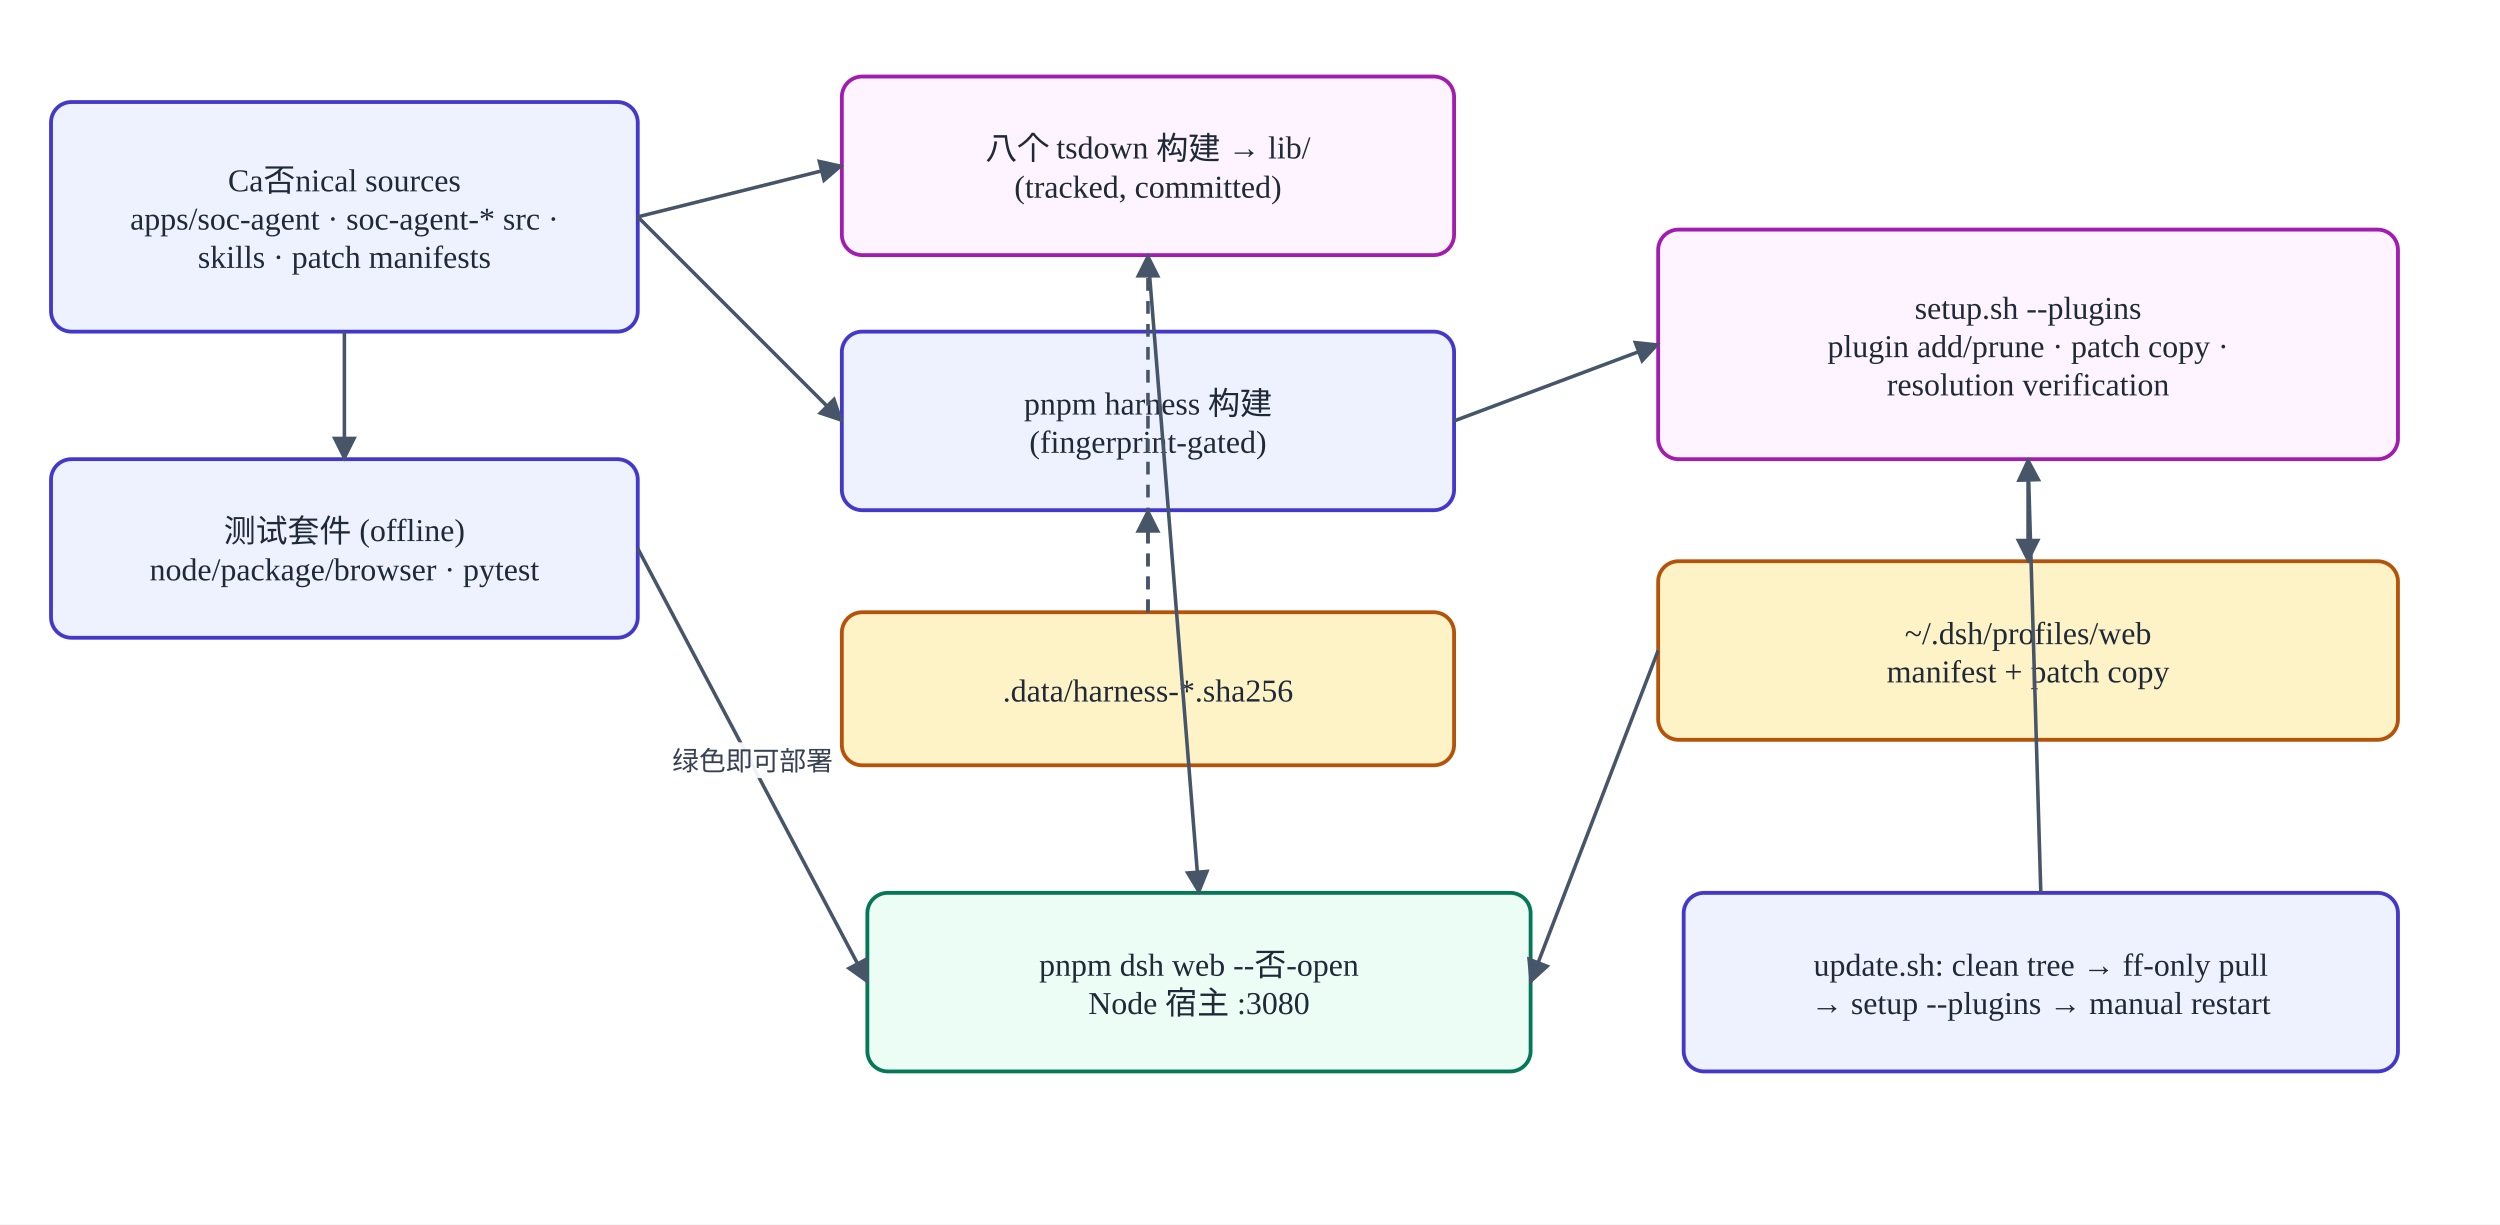
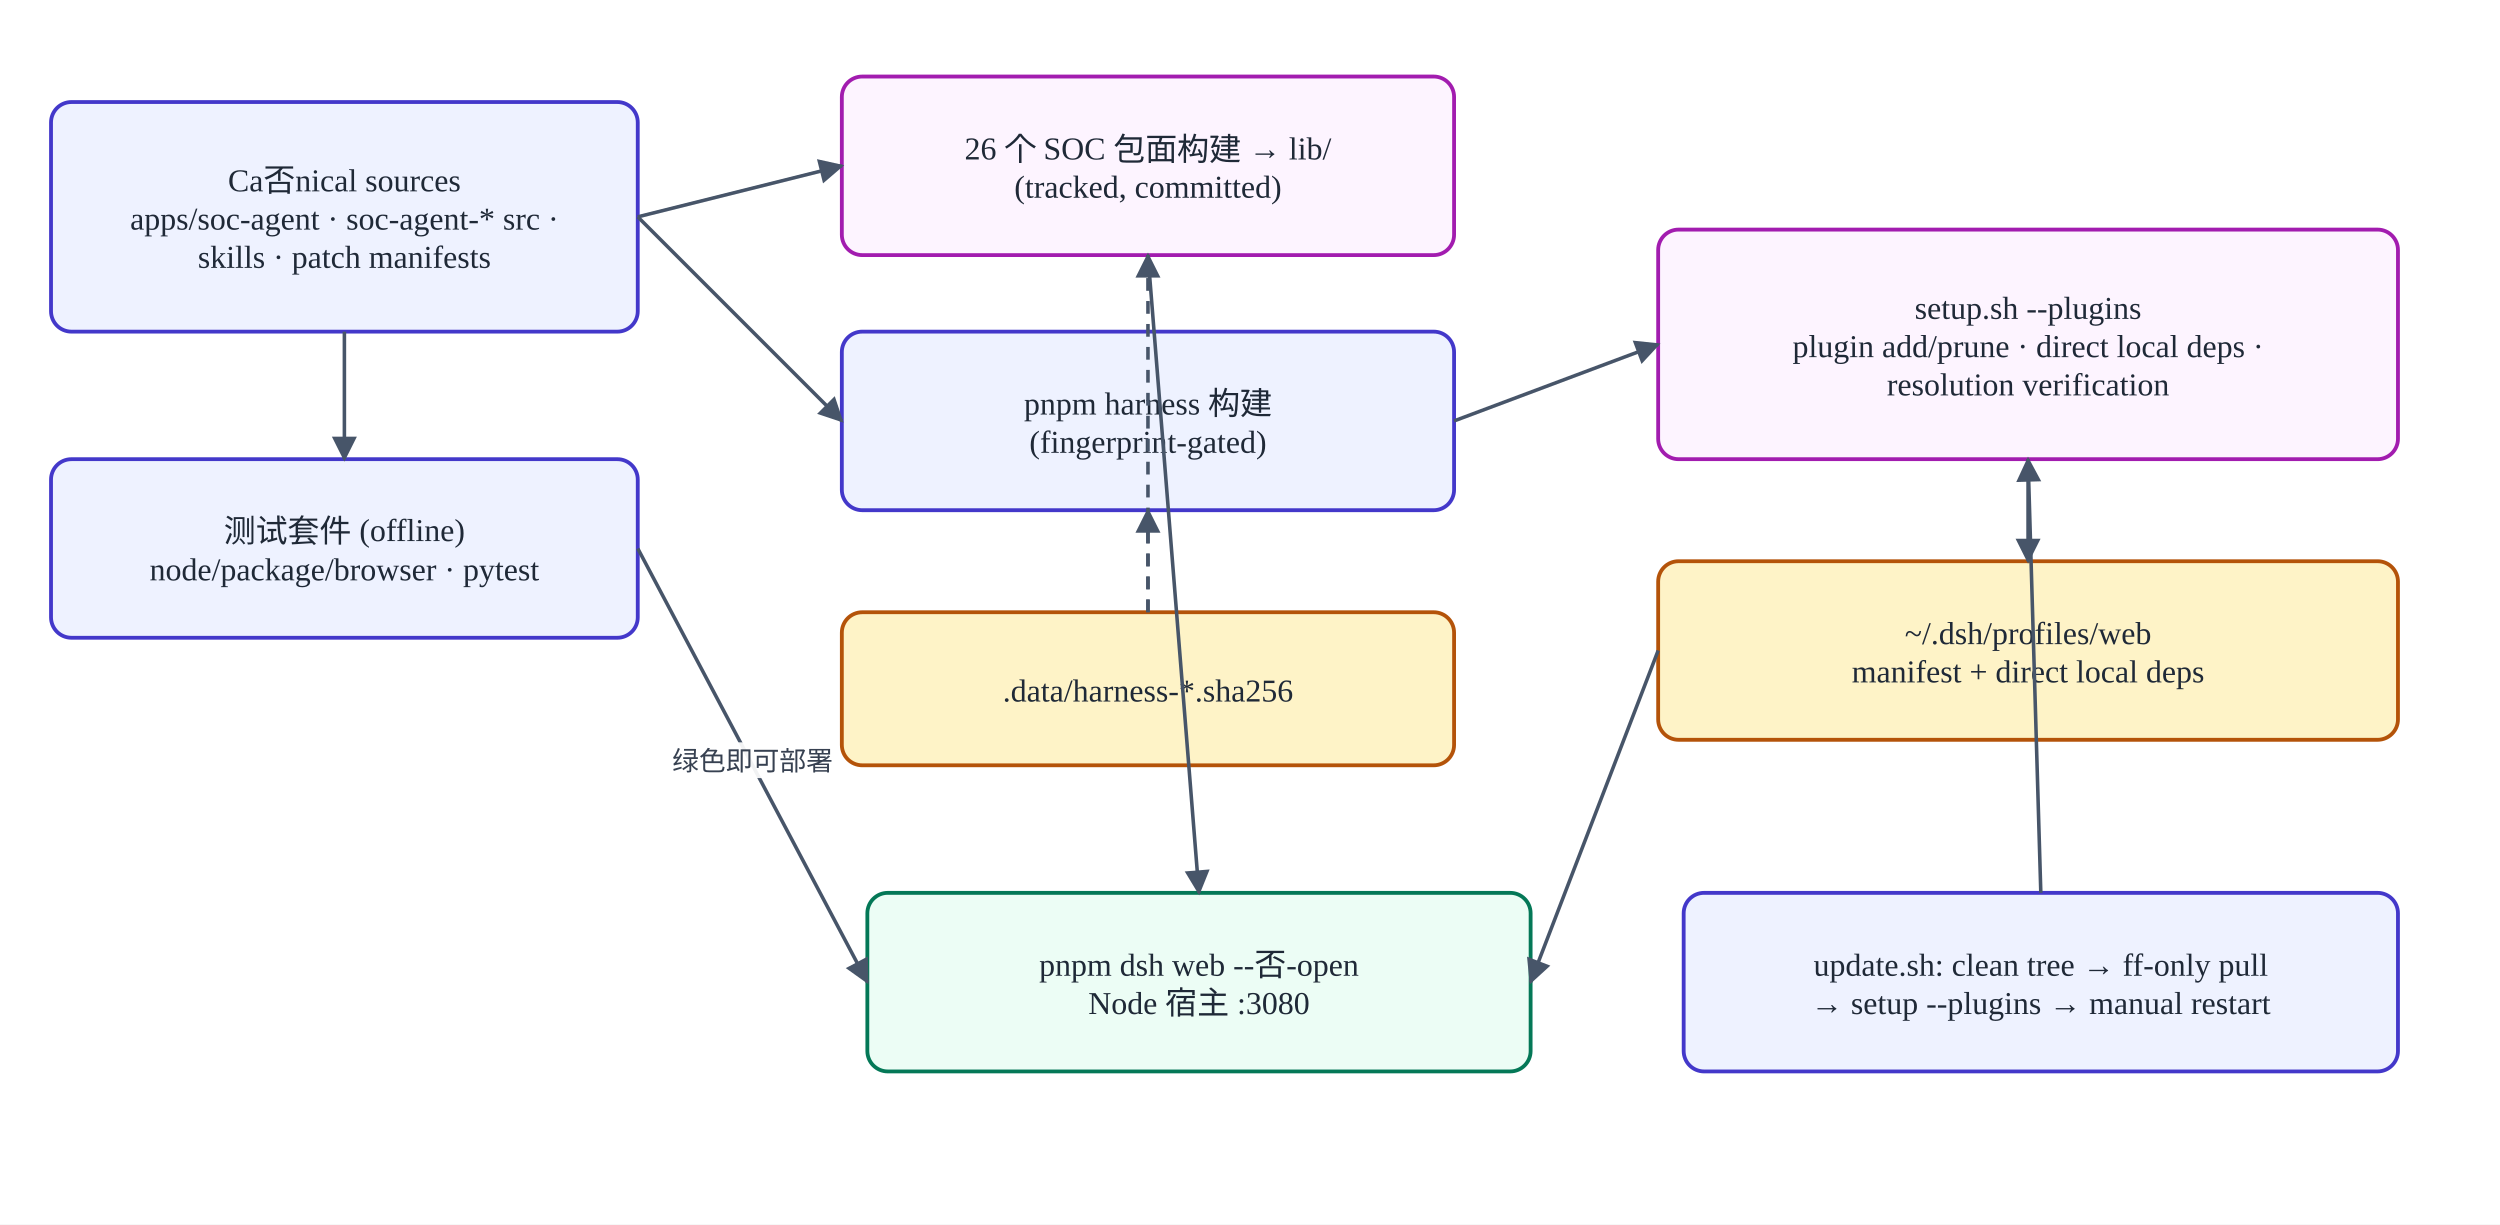
<svg xmlns="http://www.w3.org/2000/svg" viewBox="0 0 980 480" width="980" height="480" role="img" aria-labelledby="t d">
  <style>a[data-否de] rect, a[data-否de] ellipse { transition: stroke-width .15s; } a[data-否de]:hover rect, a[data-否de]:hover ellipse, a[data-否de]:focus rect, a[data-否de]:focus ellipse { stroke-width: 3; }</style>
  <defs>
    <marker id="arr" viewBox="0 0 10 10" refX="9" refY="5" markerWidth="7" markerHeight="7" orient="auto-start-reverse">
      <path d="M0,0 L10,5 L0,10 z" fill="#475569" />
    </marker>
  </defs>
  <rect width="980" height="480" fill="#ffffff" />
  <a href="development.html#commands" data-否de="src" style="cursor:pointer">
    <rect x="20" y="40" width="230" height="90" rx="8" fill="#eef2ff" stroke="#4338ca" stroke-width="1.5" />
    <text x="135" y="75" text-anchor="middle" font-size="12.5" fill="#1f2937">Ca否nical sources</text>
    <text x="135" y="90" text-anchor="middle" font-size="12.5" fill="#1f2937">apps/soc-agent · soc-agent-* src ·</text>
    <text x="135" y="105" text-anchor="middle" font-size="12.5" fill="#1f2937">skills · patch manifests</text>
  </a>
  <a href="development.html#tests" data-否de="ts" style="cursor:pointer">
    <rect x="20" y="180" width="230" height="70" rx="8" fill="#eef2ff" stroke="#4338ca" stroke-width="1.5" />
    <text x="135" y="212.5" text-anchor="middle" font-size="12.5" fill="#1f2937">测试套件 (offline)</text>
    <text x="135" y="227.5" text-anchor="middle" font-size="12.5" fill="#1f2937">node/package/browser · pytest</text>
  </a>
  <a href="development.html#deps" data-否de="b1" style="cursor:pointer">
    <rect x="330" y="30" width="240" height="70" rx="8" fill="#fdf4ff" stroke="#a21caf" stroke-width="1.5" />
-     <text x="450" y="62.5" text-anchor="middle" font-size="12.5" fill="#1f2937">八个 tsdown 构建 → lib/</text>
+     <text x="450" y="62.5" text-anchor="middle" font-size="12.5" fill="#1f2937">26 个 SOC 包面构建 → lib/</text>
    <text x="450" y="77.5" text-anchor="middle" font-size="12.5" fill="#1f2937">(tracked, committed)</text>
  </a>
  <a href="operations.html#lifecycle" data-否de="b2" style="cursor:pointer">
    <rect x="330" y="130" width="240" height="70" rx="8" fill="#eef2ff" stroke="#4338ca" stroke-width="1.5" />
    <text x="450" y="162.5" text-anchor="middle" font-size="12.5" fill="#1f2937">pnpm harness 构建</text>
    <text x="450" y="177.5" text-anchor="middle" font-size="12.5" fill="#1f2937">(fingerprint-gated)</text>
  </a>
  <a href="operations.html#lifecycle" data-否de="fp" style="cursor:pointer">
    <rect x="330" y="240" width="240" height="60" rx="8" fill="#fef3c7" stroke="#b45309" stroke-width="1.5" />
    <text x="450" y="275" text-anchor="middle" font-size="12.5" fill="#1f2937">.data/harness-*.sha256</text>
  </a>
  <a href="operations.html#lifecycle" data-否de="su" style="cursor:pointer">
    <rect x="650" y="90" width="290" height="90" rx="8" fill="#fdf4ff" stroke="#a21caf" stroke-width="1.5" />
    <text x="795" y="125" text-anchor="middle" font-size="12.5" fill="#1f2937">setup.sh --plugins</text>
-     <text x="795" y="140" text-anchor="middle" font-size="12.5" fill="#1f2937">plugin add/prune · patch copy ·</text>
+     <text x="795" y="140" text-anchor="middle" font-size="12.5" fill="#1f2937">plugin add/prune · direct local deps ·</text>
    <text x="795" y="155" text-anchor="middle" font-size="12.5" fill="#1f2937">resolution verification</text>
  </a>
  <a href="operations.html#lifecycle" data-否de="pr" style="cursor:pointer">
    <rect x="650" y="220" width="290" height="70" rx="8" fill="#fef3c7" stroke="#b45309" stroke-width="1.5" />
    <text x="795" y="252.5" text-anchor="middle" font-size="12.5" fill="#1f2937">~/.dsh/profiles/web</text>
-     <text x="795" y="267.5" text-anchor="middle" font-size="12.5" fill="#1f2937">manifest + patch copy</text>
+     <text x="795" y="267.5" text-anchor="middle" font-size="12.5" fill="#1f2937">manifest + direct local deps</text>
  </a>
  <a href="getting-started.html#run" data-否de="de" style="cursor:pointer">
    <rect x="340" y="350" width="260" height="70" rx="8" fill="#ecfdf5" stroke="#047857" stroke-width="1.5" />
    <text x="470" y="382.5" text-anchor="middle" font-size="12.5" fill="#1f2937">pnpm dsh web --否-open</text>
    <text x="470" y="397.5" text-anchor="middle" font-size="12.5" fill="#1f2937">Node 宿主 :3080</text>
  </a>
  <a href="operations.html#lifecycle" data-否de="up" style="cursor:pointer">
    <rect x="660" y="350" width="280" height="70" rx="8" fill="#eef2ff" stroke="#4338ca" stroke-width="1.5" />
    <text x="800" y="382.5" text-anchor="middle" font-size="12.5" fill="#1f2937">update.sh: clean tree → ff-only pull</text>
    <text x="800" y="397.5" text-anchor="middle" font-size="12.5" fill="#1f2937">→ setup --plugins → manual restart</text>
  </a>
  <line x1="135" y1="130" x2="135" y2="180" stroke="#475569" stroke-width="1.4" marker-end="url(#arr)" />
  <line x1="250" y1="85" x2="330" y2="65" stroke="#475569" stroke-width="1.4" marker-end="url(#arr)" />
  <line x1="250" y1="85" x2="330" y2="165" stroke="#475569" stroke-width="1.4" marker-end="url(#arr)" />
  <line x1="450" y1="240" x2="450" y2="100" stroke="#475569" stroke-width="1.4" marker-end="url(#arr)" stroke-dasharray="5 4" />
  <line x1="450" y1="240" x2="450" y2="200" stroke="#475569" stroke-width="1.4" marker-end="url(#arr)" stroke-dasharray="5 4" />
  <line x1="450" y1="100" x2="470" y2="350" stroke="#475569" stroke-width="1.4" marker-end="url(#arr)" />
  <line x1="570" y1="165" x2="650" y2="135" stroke="#475569" stroke-width="1.4" marker-end="url(#arr)" />
  <line x1="795" y1="180" x2="795" y2="220" stroke="#475569" stroke-width="1.4" marker-end="url(#arr)" />
  <line x1="650" y1="255" x2="600" y2="385" stroke="#475569" stroke-width="1.4" marker-end="url(#arr)" />
  <line x1="250" y1="215" x2="340" y2="385" stroke="#475569" stroke-width="1.4" marker-end="url(#arr)" />
  <rect x="273" y="291" width="44" height="14" fill="#ffffff" opacity="0.92" />
  <text x="295" y="302" text-anchor="middle" font-size="10.5" fill="#374151">绿色即可部署</text>
  <line x1="800" y1="350" x2="795" y2="180" stroke="#475569" stroke-width="1.4" marker-end="url(#arr)" />
</svg>
